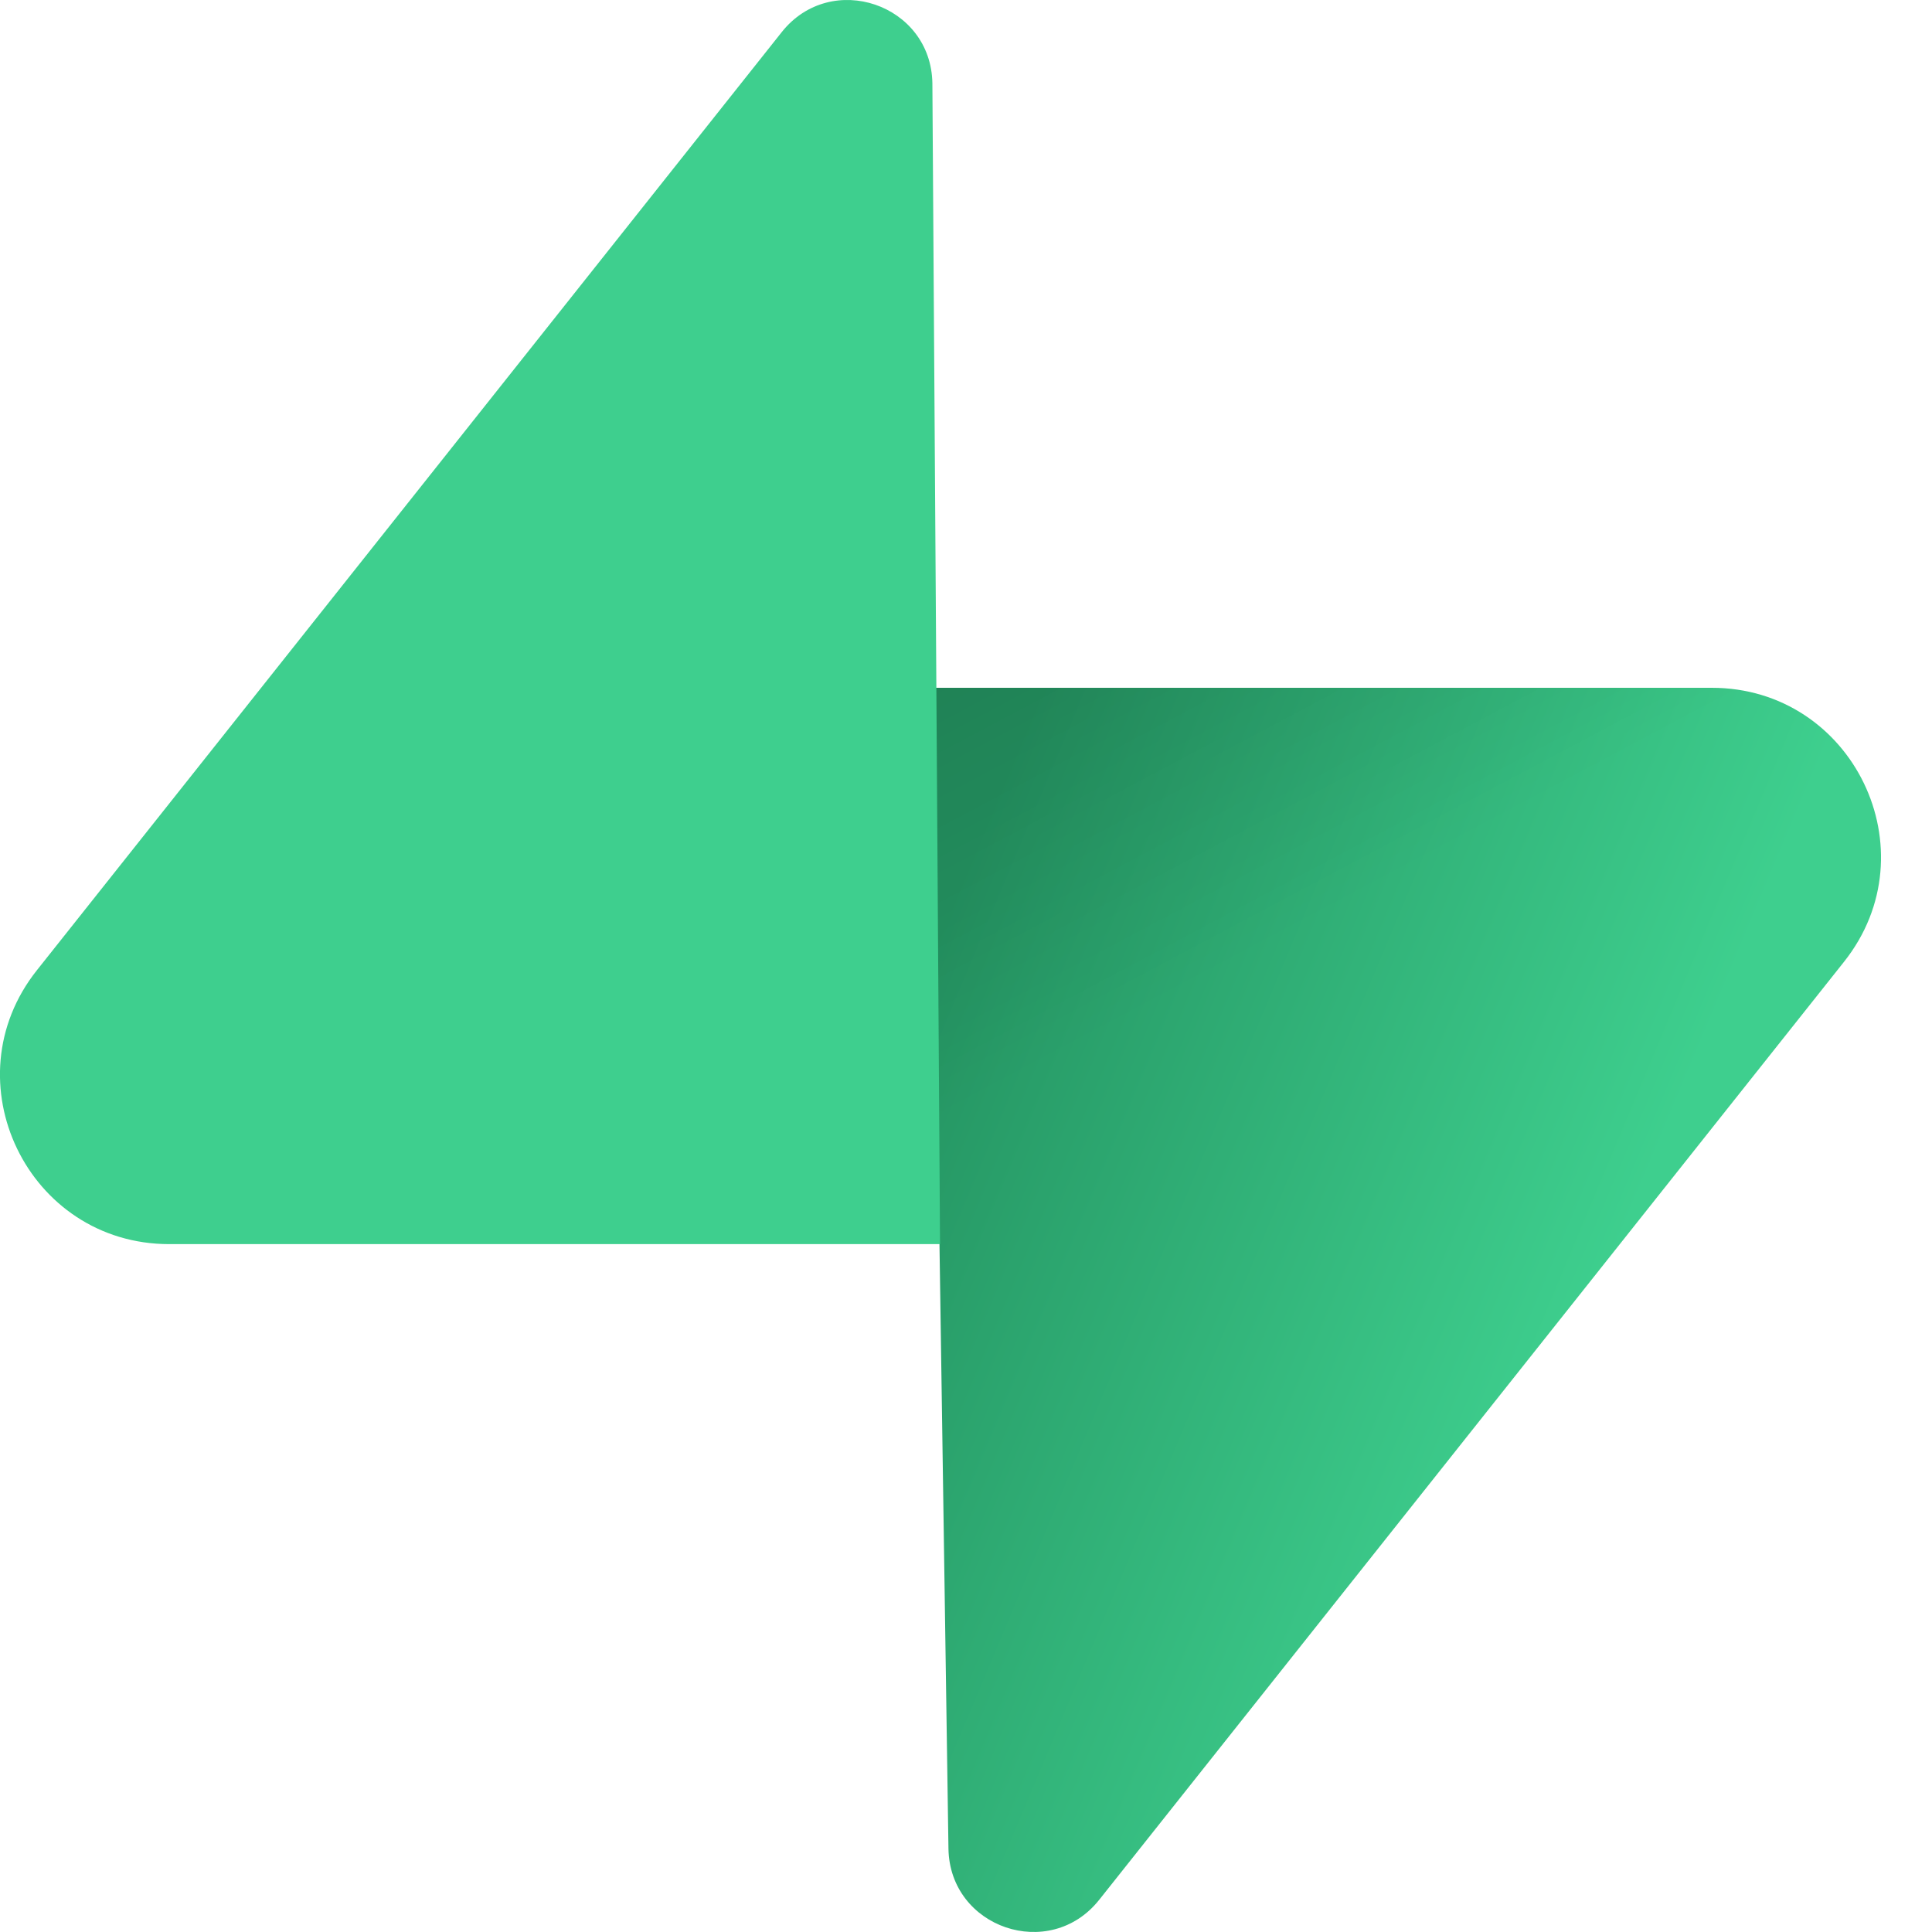
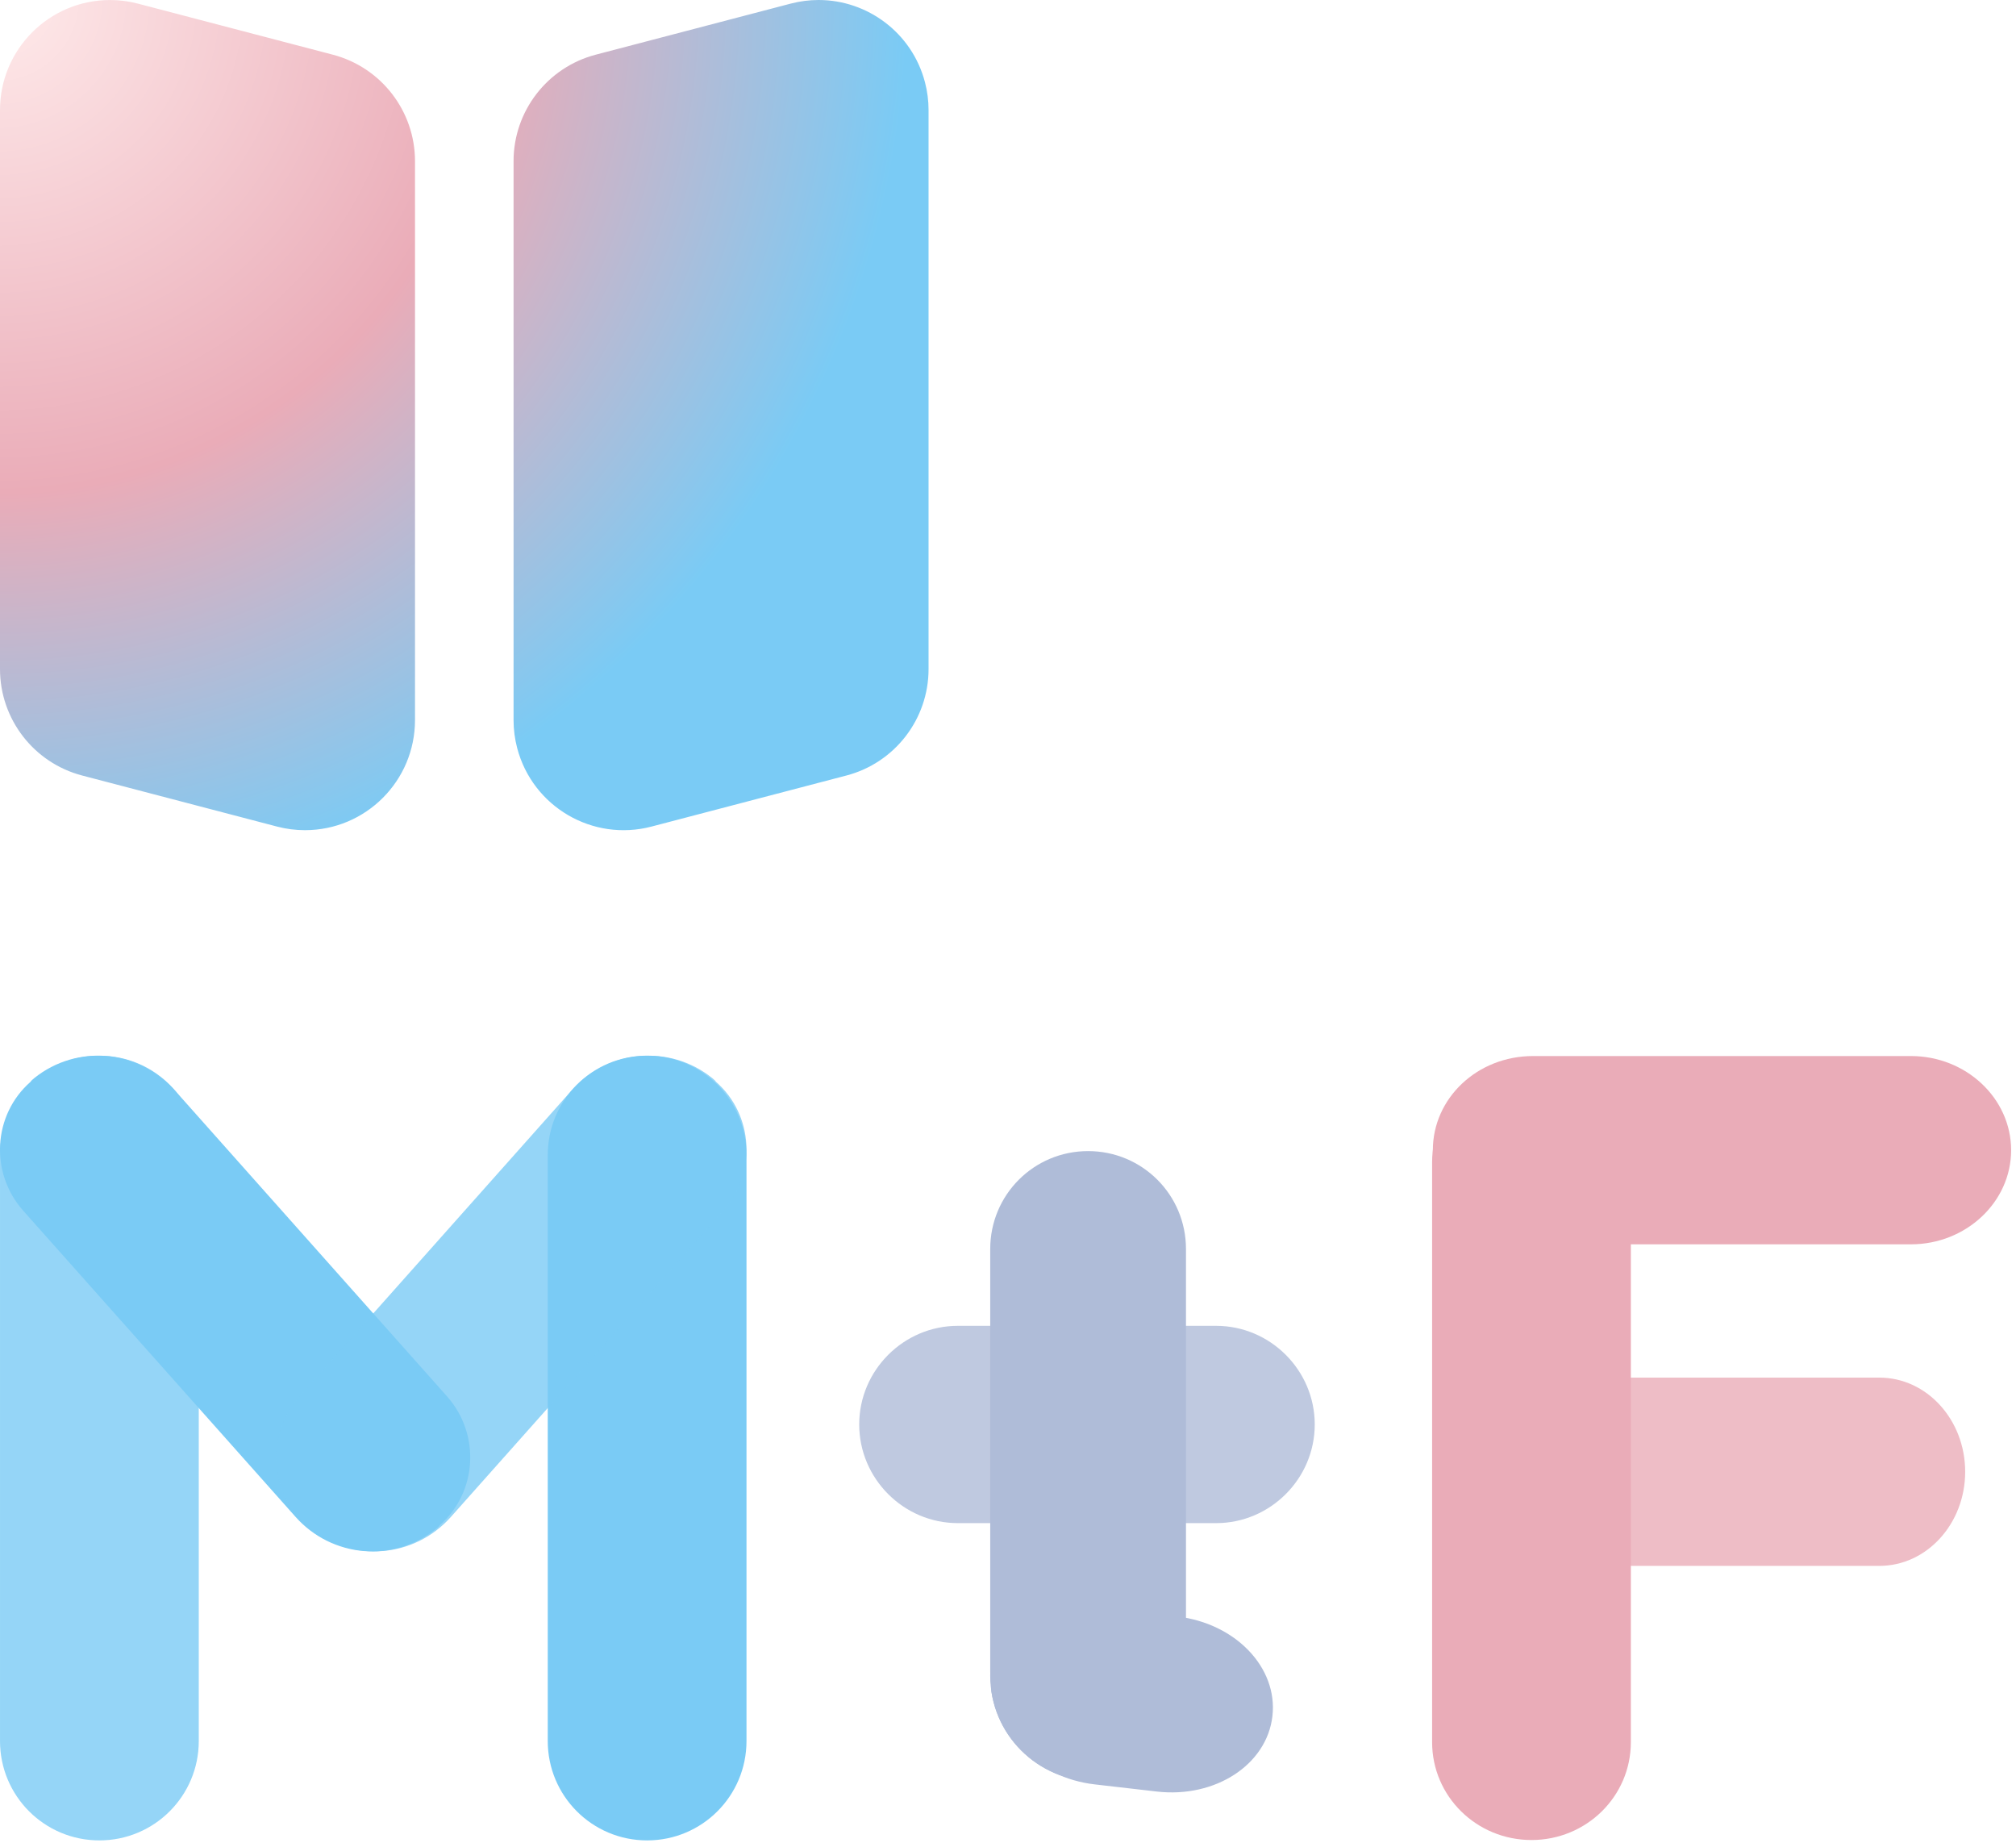
- <svg xmlns="http://www.w3.org/2000/svg" width="25" height="25" fill="none">
-   <path fill="url(#a)" d="M14.223 24.584c-.639.805-1.934.364-1.95-.663L12.05 8.9h10.1c1.829 0 2.85 2.112 1.712 3.545l-9.638 12.138Z" />
-   <path fill="url(#b)" fill-opacity=".2" d="M14.223 24.584c-.639.805-1.934.364-1.95-.663L12.05 8.9h10.1c1.829 0 2.85 2.112 1.712 3.545l-9.638 12.138Z" />
-   <path fill="#3ECF8E" d="M10.116.415c.639-.804 1.934-.363 1.949.664l.099 15.02H2.19c-1.83 0-2.85-2.113-1.712-3.545L10.116.415Z" />
-   <defs>
-     <linearGradient id="a" x1="12.049" x2="21.025" y1="12.231" y2="15.995" gradientUnits="userSpaceOnUse">
-       <stop stop-color="#249361" />
-       <stop offset="1" stop-color="#3ECF8E" />
-     </linearGradient>
-     <linearGradient id="b" x1="8.069" x2="12.163" y1="6.782" y2="14.488" gradientUnits="userSpaceOnUse">
-       <stop />
-       <stop offset="1" stop-opacity="0" />
-     </linearGradient>
+ <svg xmlns="http://www.w3.org/2000/svg" version="1.1" id="svg1" width="267" height="244" viewBox="0 0 356 325.333">
+   <defs id="defs1">
+     <radialGradient fx="0" fy="0" cx="0" cy="0" r="1" gradientUnits="userSpaceOnUse" gradientTransform="matrix(86.75137,-82.9491,-82.9491,-86.75135,-2.896e-4,244)" spreadMethod="pad" id="radialGradient4">
+       <stop style="stop-opacity:1;stop-color:#ffebeb" offset="0" id="stop1" />
+       <stop style="stop-opacity:1;stop-color:#ffebeb" offset="0" id="stop2" />
+       <stop style="stop-opacity:1;stop-color:#eaacb8" offset="0.542" id="stop3" />
+       <stop style="stop-opacity:1;stop-color:#7acbf5" offset="1" id="stop4" />
+     </radialGradient>
+     <clipPath clipPathUnits="userSpaceOnUse" id="clipPath5">
+       <path d="M 0,104.216 H 267 V 0 H 0 Z" transform="translate(-253.0884,-79.2353)" id="path5" />
+     </clipPath>
+     <clipPath clipPathUnits="userSpaceOnUse" id="clipPath6">
+       <path d="m 194.753,36.656 h 65.518 v 24.93 h -65.518 z" transform="translate(-248.9026,-36.6557)" id="path6" />
+     </clipPath>
+     <clipPath clipPathUnits="userSpaceOnUse" id="clipPath7">
+       <path d="M 0,104.216 H 267 V 0 H 0 Z" transform="matrix(1.333333,0,0,-1.333333,0,325.3333)" id="path7" />
+     </clipPath>
+     <clipPath clipPathUnits="userSpaceOnUse" id="clipPath8">
+       <path d="M 0,104.216 H 267 V 0 H 0 Z" transform="translate(-189.6691,-13.3199)" id="path8" />
+     </clipPath>
+     <clipPath clipPathUnits="userSpaceOnUse" id="clipPath9">
+       <path d="m 131.145,22.121 c 0,-7.734 6.272,-14.009 14.009,-14.009 v 0 c 7.739,0 14.01,6.275 14.01,14.009 v 0 c 0,7.738 -6.271,14.013 -14.01,14.013 v 0 c -7.737,0 -14.009,-6.275 -14.009,-14.013" transform="translate(-143.7916,-88.3727)" id="path9" />
+     </clipPath>
+     <clipPath clipPathUnits="userSpaceOnUse" id="clipPath10">
+       <path d="m 131.145,22.121 c 0,-7.734 6.272,-14.009 14.009,-14.009 v 0 c 7.739,0 14.01,6.275 14.01,14.009 v 0 c 0,7.738 -6.271,14.013 -14.01,14.013 v 0 c -7.737,0 -14.009,-6.275 -14.009,-14.013" transform="translate(-131.2426,-19.3988)" id="path10" />
+     </clipPath>
+     <clipPath clipPathUnits="userSpaceOnUse" id="clipPath11">
+       <path d="M 0,104.216 H 267 V 0 H 0 Z" transform="translate(-132.3631,-20.9164)" id="path11" />
+     </clipPath>
+     <clipPath clipPathUnits="userSpaceOnUse" id="clipPath12">
+       <path d="m 113.794,42.318 h 60.331 v 26.124 h -60.331 z" transform="translate(-126.8586,-68.4424)" id="path12" />
+     </clipPath>
+     <clipPath clipPathUnits="userSpaceOnUse" id="clipPath13">
+       <path d="M 0,104.216 H 267 V 0 H 0 Z" transform="matrix(1.333333,0,0,-1.333333,0,325.3333)" id="path13" />
+     </clipPath>
+     <clipPath clipPathUnits="userSpaceOnUse" id="clipPath14">
+       <path d="M 0,104.216 H 267 V 0 H 0 Z" transform="translate(-144.1077,-91.5793)" id="path14" />
+     </clipPath>
+     <clipPath clipPathUnits="userSpaceOnUse" id="clipPath15">
+       <path d="M 0,0.31 H 26.326 V 104.217 H 0 Z" transform="translate(-13.1614,-104.2161)" id="path15" />
+     </clipPath>
+     <clipPath clipPathUnits="userSpaceOnUse" id="clipPath16">
+       <path d="M 0,104.216 H 267 V 0 H 0 Z" transform="matrix(1.333333,0,0,-1.333333,0,325.3333)" id="path16" />
+     </clipPath>
+     <clipPath clipPathUnits="userSpaceOnUse" id="clipPath17">
+       <path d="M 0,104.216 H 267 V 0 H 0 Z" transform="translate(-58.2215,-42.0284)" id="path17" />
+     </clipPath>
+     <clipPath clipPathUnits="userSpaceOnUse" id="clipPath18">
+       <path d="M 0,104.216 H 267 V 0 H 0 Z" transform="translate(-85.7053,-104.2161)" id="path18" />
+     </clipPath>
+     <clipPath clipPathUnits="userSpaceOnUse" id="clipPath19">
+       <path d="m 36.591,38.577 h 62.276 v 65.64 H 36.591 Z" transform="translate(-40.6486,-42.0284)" id="path19" />
+     </clipPath>
+     <clipPath clipPathUnits="userSpaceOnUse" id="clipPath20">
+       <path d="M 0,104.216 H 267 V 0 H 0 Z" transform="matrix(1.333333,0,0,-1.333333,0,325.3333)" id="path20" />
+     </clipPath>
+     <clipPath clipPathUnits="userSpaceOnUse" id="clipPath33">
+       <path d="M 0,244 H 267 V 0 H 0 Z" transform="matrix(1.333333,0,0,-1.333333,0,325.3333)" id="path33" />
+     </clipPath>
  </defs>
+   <g id="layer-MC0">
+     <path id="path4" d="M 104.71,243.519 78.897,236.758 C 72.485,235.079 68.016,229.286 68.016,222.66 v 0 -74.012 c 0,-1.245 0.16,-2.487 0.477,-3.694 v 0 c 2.039,-7.785 10.006,-12.447 17.792,-10.404 v 0 l 25.813,6.761 c 6.412,1.679 10.881,7.473 10.881,14.098 v 0 74.012 c 0,1.245 -0.16,2.487 -0.476,3.693 v 0 C 120.787,239.662 114.88,244 108.415,244 v 0 c -1.225,0 -2.466,-0.157 -3.705,-0.481 M 0,229.421 v -74.012 c 0,-6.625 4.469,-12.419 10.881,-14.098 v 0 l 25.813,-6.761 c 1.206,-0.317 2.449,-0.477 3.694,-0.477 v 0 c 8.049,0 14.575,6.526 14.575,14.575 v 0 74.012 c 0,6.626 -4.472,12.419 -10.881,14.098 v 0 l -25.813,6.761 c -1.207,0.317 -2.449,0.477 -3.693,0.477 v 0 C 6.526,243.996 0,237.47 0,229.421" transform="matrix(1.333333,0,0,-1.333333,0,325.3333)" style="fill:url(#radialGradient4);stroke:none" />
+     <g id="g33" clip-path="url(#clipPath33)">
+       <path d="m 0,0 h -50.059 c -7.379,0 -13.263,5.585 -13.263,12.465 0,6.88 5.884,12.465 13.263,12.465 H 0 c 7.281,0 13.266,-5.585 13.266,-12.465 C 13.266,5.585 7.281,0 0,0" style="fill:#eaacb8;fill-opacity:1;fill-rule:evenodd;stroke:none" transform="matrix(1.333333,0,0,-1.333333,337.4512,219.6863)" clip-path="url(#clipPath5)" id="path21" />
+       <g opacity="0.8" clip-path="url(#clipPath7)" id="g22">
+         <path d="m 0,0 h -42.782 c -6.281,0 -11.368,5.585 -11.368,12.465 0,6.88 5.087,12.465 11.368,12.465 H 0 c 6.281,0 11.366,-5.585 11.366,-12.465 C 11.366,5.585 6.281,0 0,0" style="fill:#eaacb8;fill-opacity:1;fill-rule:evenodd;stroke:none" transform="matrix(1.333333,0,0,-1.333333,331.8701,276.4591)" clip-path="url(#clipPath6)" id="path22" />
+       </g>
+       <path d="m 0,0 v 76.786 c 0,7.179 5.881,12.963 13.161,12.963 7.281,0 13.162,-5.784 13.162,-12.963 V 0 c 0,-7.18 -5.881,-12.963 -13.162,-12.963 C 5.881,-12.963 0,-7.18 0,0" style="fill:#eaacb8;fill-opacity:1;fill-rule:evenodd;stroke:none" transform="matrix(1.333333,0,0,-1.333333,252.8921,307.5735)" clip-path="url(#clipPath8)" id="path23" />
+       <path d="m 0,0 c 7.005,0 12.647,-5.641 12.647,-12.646 v -54.578 c 0,-7.005 -5.642,-12.647 -12.647,-12.647 -7.005,0 -12.646,5.642 -12.646,12.647 v 54.578 C -12.646,-5.641 -7.005,0 0,0" style="fill:#afbcd8;fill-opacity:1;fill-rule:evenodd;stroke:none" transform="matrix(1.333333,0,0,-1.333333,191.7221,207.5031)" clip-path="url(#clipPath9)" id="path24" />
+       <path d="m 0,0 c 0,6.322 6.13,11.382 13.717,11.382 h 8.075 c 7.589,0 13.716,-5.06 13.716,-11.382 0,-6.324 -6.127,-11.385 -13.716,-11.385 H 13.717 C 6.13,-11.385 0,-6.324 0,0" style="fill:#afbcd8;fill-opacity:1;fill-rule:evenodd;stroke:none" transform="matrix(1.333333,0,0,-1.333333,174.9901,299.4683)" clip-path="url(#clipPath10)" id="path25" />
+       <path d="M 0,0 C 0.74,6.44 7.573,10.874 15.297,9.986 L 23.52,9.04 c 7.728,-0.888 13.378,-6.755 12.637,-13.195 -0.74,-6.44 -7.573,-10.874 -15.301,-9.986 l -8.223,0.946 C 4.905,-12.307 -0.744,-6.436 0,0" style="fill:#afbcd8;fill-opacity:1;fill-rule:evenodd;stroke:none" transform="matrix(1.333333,0,0,-1.333333,176.4841,297.4448)" clip-path="url(#clipPath11)" id="path26" />
+       <g opacity="0.8" clip-path="url(#clipPath13)" id="g27">
+         <path d="m 0,0 h 34.203 c 7.179,0 13.064,-5.881 13.064,-13.061 0,-7.179 -5.885,-13.064 -13.064,-13.064 H 0 c -7.18,0 -13.064,5.885 -13.064,13.064 C -13.064,-5.881 -7.18,0 0,0" style="fill:#afbcd8;fill-opacity:1;fill-rule:evenodd;stroke:none" transform="matrix(1.333333,0,0,-1.333333,169.1448,234.0768)" clip-path="url(#clipPath12)" id="path27" />
+       </g>
+       <path d="M 0,0 C 7.18,0 12.963,-5.784 12.963,-12.963 V -68.907 C 12.963,-76.086 7.18,-81.87 0,-81.87 c -7.18,0 -12.962,5.784 -12.962,12.963 v 55.944 C -12.962,-5.784 -7.18,0 0,0" style="fill:#afbcd8;fill-opacity:1;fill-rule:evenodd;stroke:none" transform="matrix(1.333333,0,0,-1.333333,192.1436,203.2276)" clip-path="url(#clipPath14)" id="path28" />
+       <g opacity="0.8" clip-path="url(#clipPath16)" id="g29">
+         <path d="m 0,0 c 7.28,0 13.165,-5.884 13.165,-13.161 v -77.584 c 0,-7.28 -5.885,-13.165 -13.165,-13.165 -7.277,0 -13.161,5.885 -13.161,13.165 v 77.584 C -13.161,-5.884 -7.277,0 0,0" style="fill:#7acbf5;fill-opacity:1;fill-rule:evenodd;stroke:none" transform="matrix(1.333333,0,0,-1.333333,17.54853,186.3785)" clip-path="url(#clipPath15)" id="path29" />
+       </g>
+       <path d="m 0,0 c 5.013,4.387 5.417,12.065 1.003,17.051 l -36.111,40.588 c -4.815,5.383 -12.94,6.083 -18.555,1.595 -0.201,-0.199 -0.4,-0.299 -0.501,-0.498 -5.016,-4.388 -5.417,-12.069 -1.003,-17.055 L -19.059,1.096 C -14.245,-4.29 -6.12,-4.986 -0.501,-0.498 -0.303,-0.3 -0.102,-0.199 0,0" style="fill:#7acbf5;fill-opacity:1;fill-rule:evenodd;stroke:none" transform="matrix(1.333333,0,0,-1.333333,77.62867,269.2955)" clip-path="url(#clipPath17)" id="path30" />
+       <path d="m 0,0 c -7.28,0 -13.161,-5.884 -13.161,-13.161 v -77.584 c 0,-7.28 5.881,-13.165 13.161,-13.165 7.28,0 13.161,5.885 13.161,13.165 v 77.584 C 13.161,-5.884 7.28,0 0,0" style="fill:#7acbf5;fill-opacity:1;fill-rule:evenodd;stroke:none" transform="matrix(1.333333,0,0,-1.333333,114.2737,186.3785)" clip-path="url(#clipPath18)" id="path31" />
+       <g opacity="0.8" clip-path="url(#clipPath20)" id="g32">
+         <path d="m 0,0 c -5.016,4.387 -5.417,12.065 -1.003,17.051 l 36.107,40.588 c 4.815,5.383 12.94,6.083 18.559,1.595 0.198,-0.199 0.4,-0.299 0.501,-0.498 5.013,-4.388 5.413,-12.069 1.003,-17.055 L 19.056,1.096 C 14.241,-4.29 6.12,-4.986 0.501,-0.498 0.3,-0.3 0.101,-0.199 0,0" style="fill:#7acbf5;fill-opacity:1;fill-rule:evenodd;stroke:none" transform="matrix(1.333333,0,0,-1.333333,54.19813,269.2955)" clip-path="url(#clipPath19)" id="path32" />
+       </g>
+     </g>
+   </g>
</svg>
